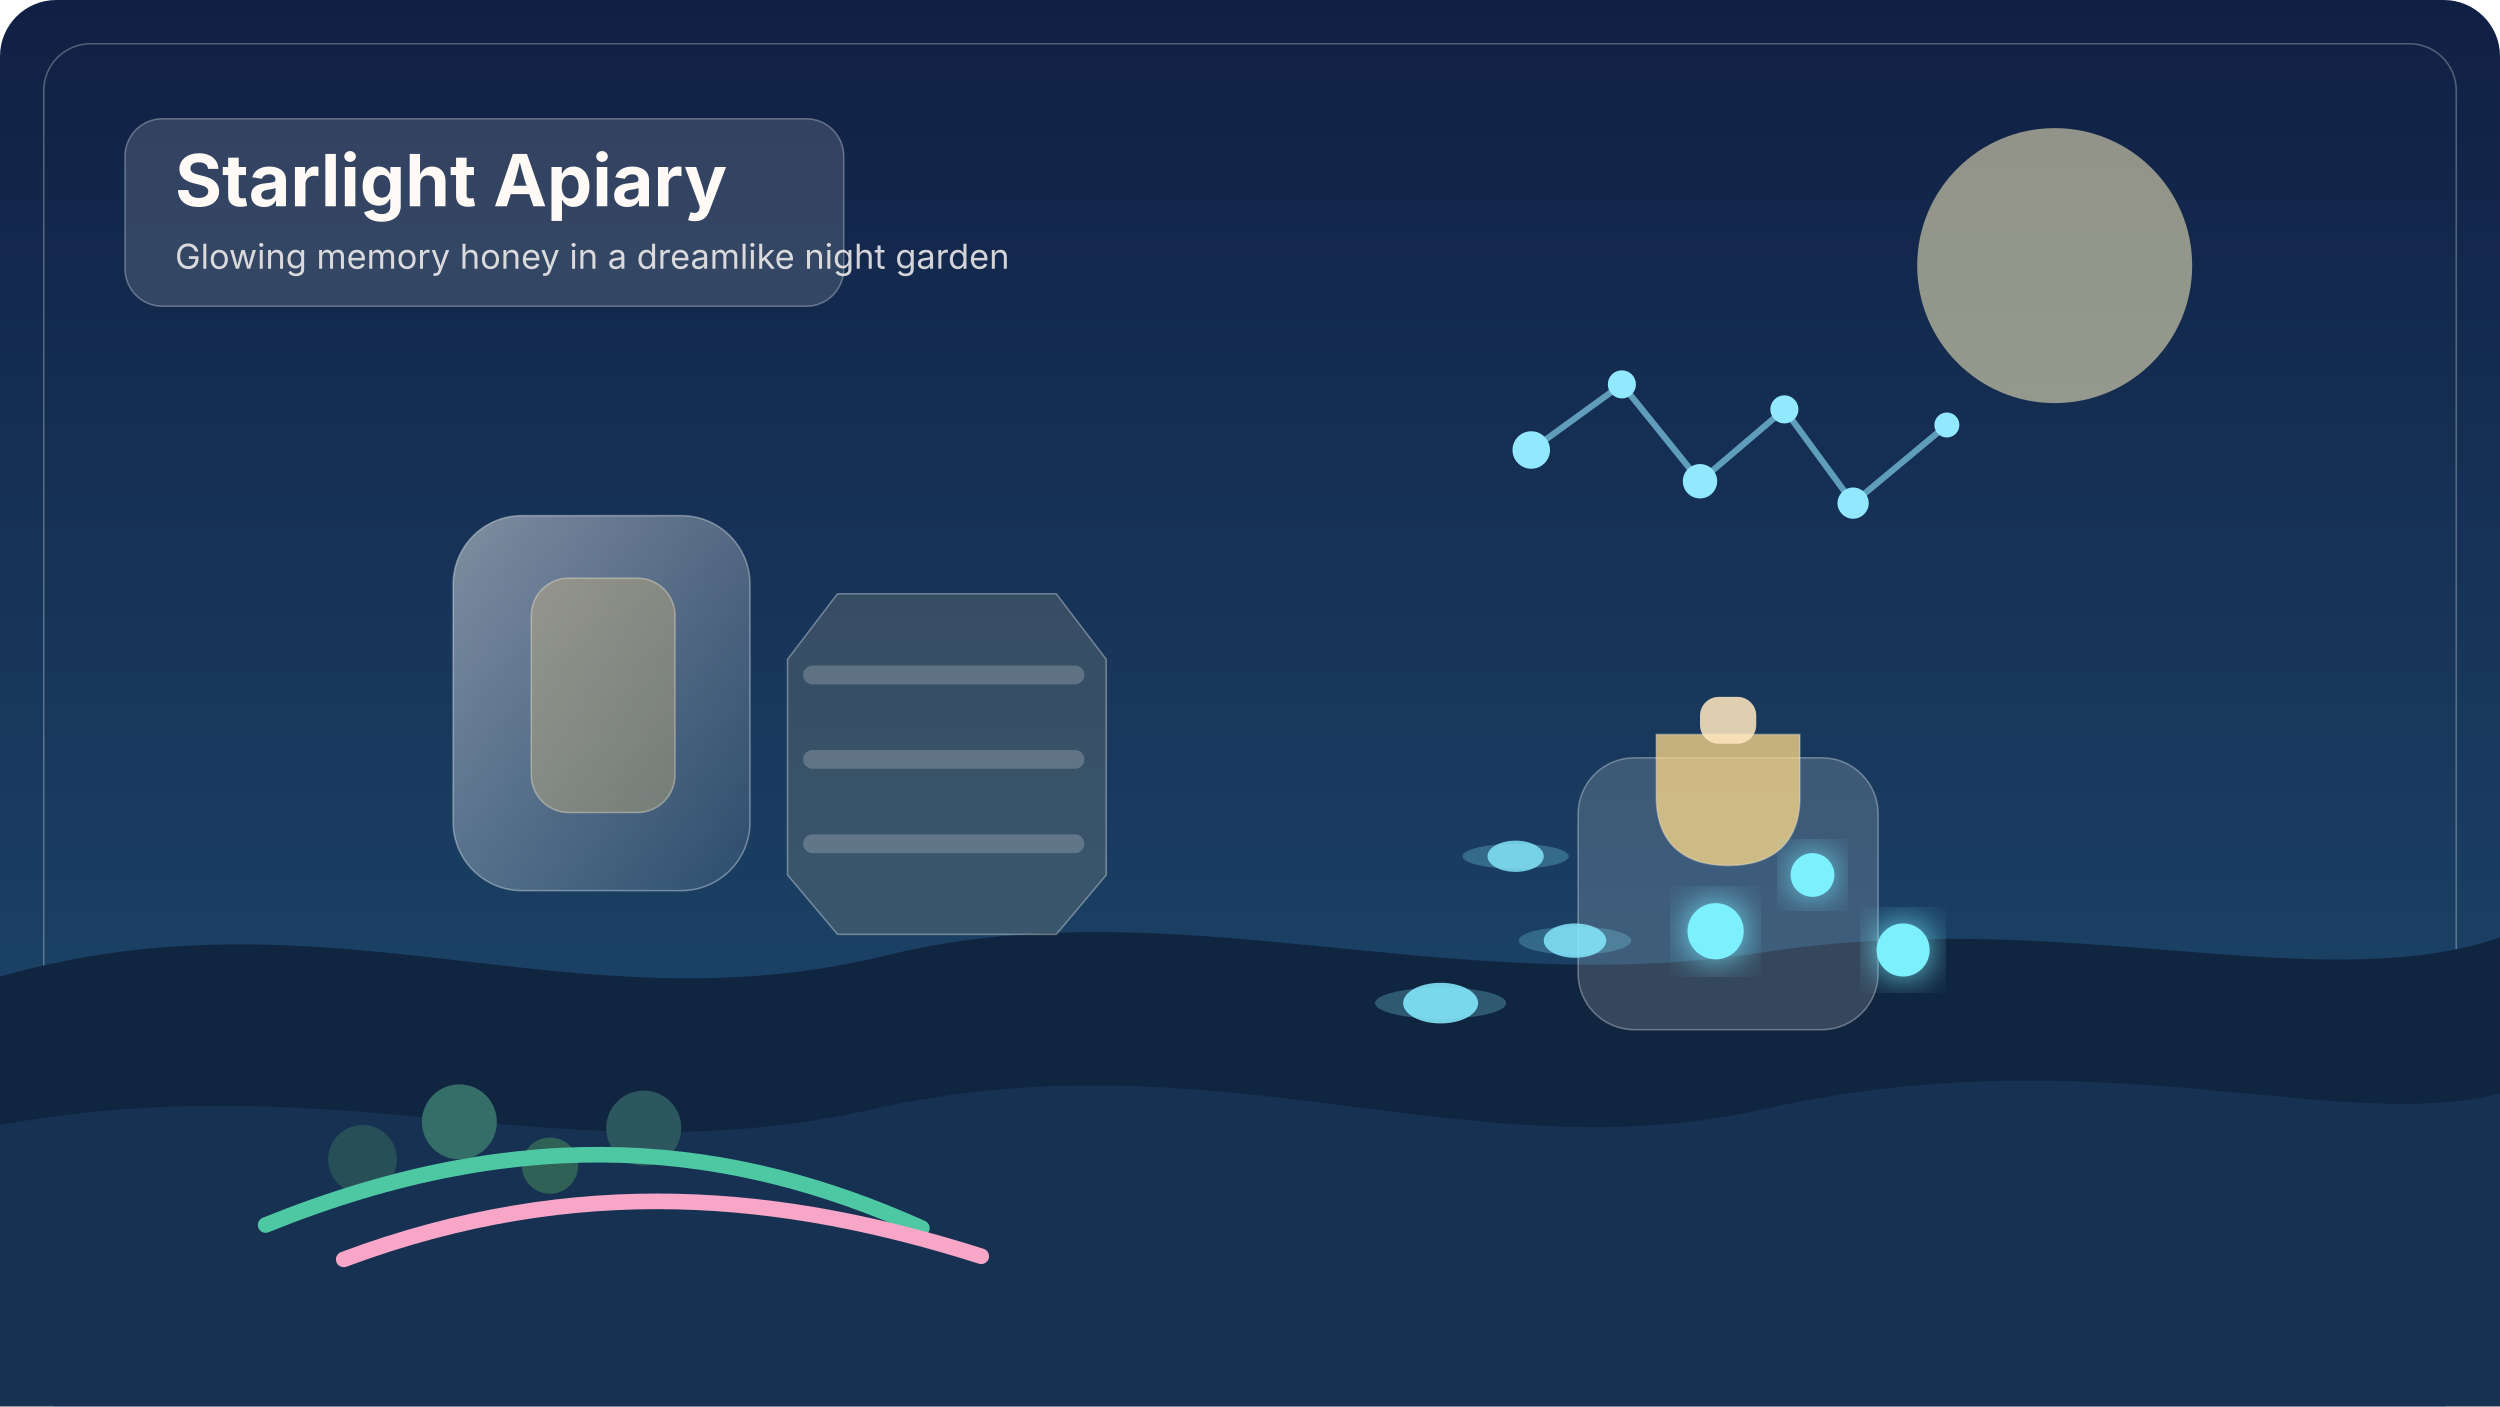
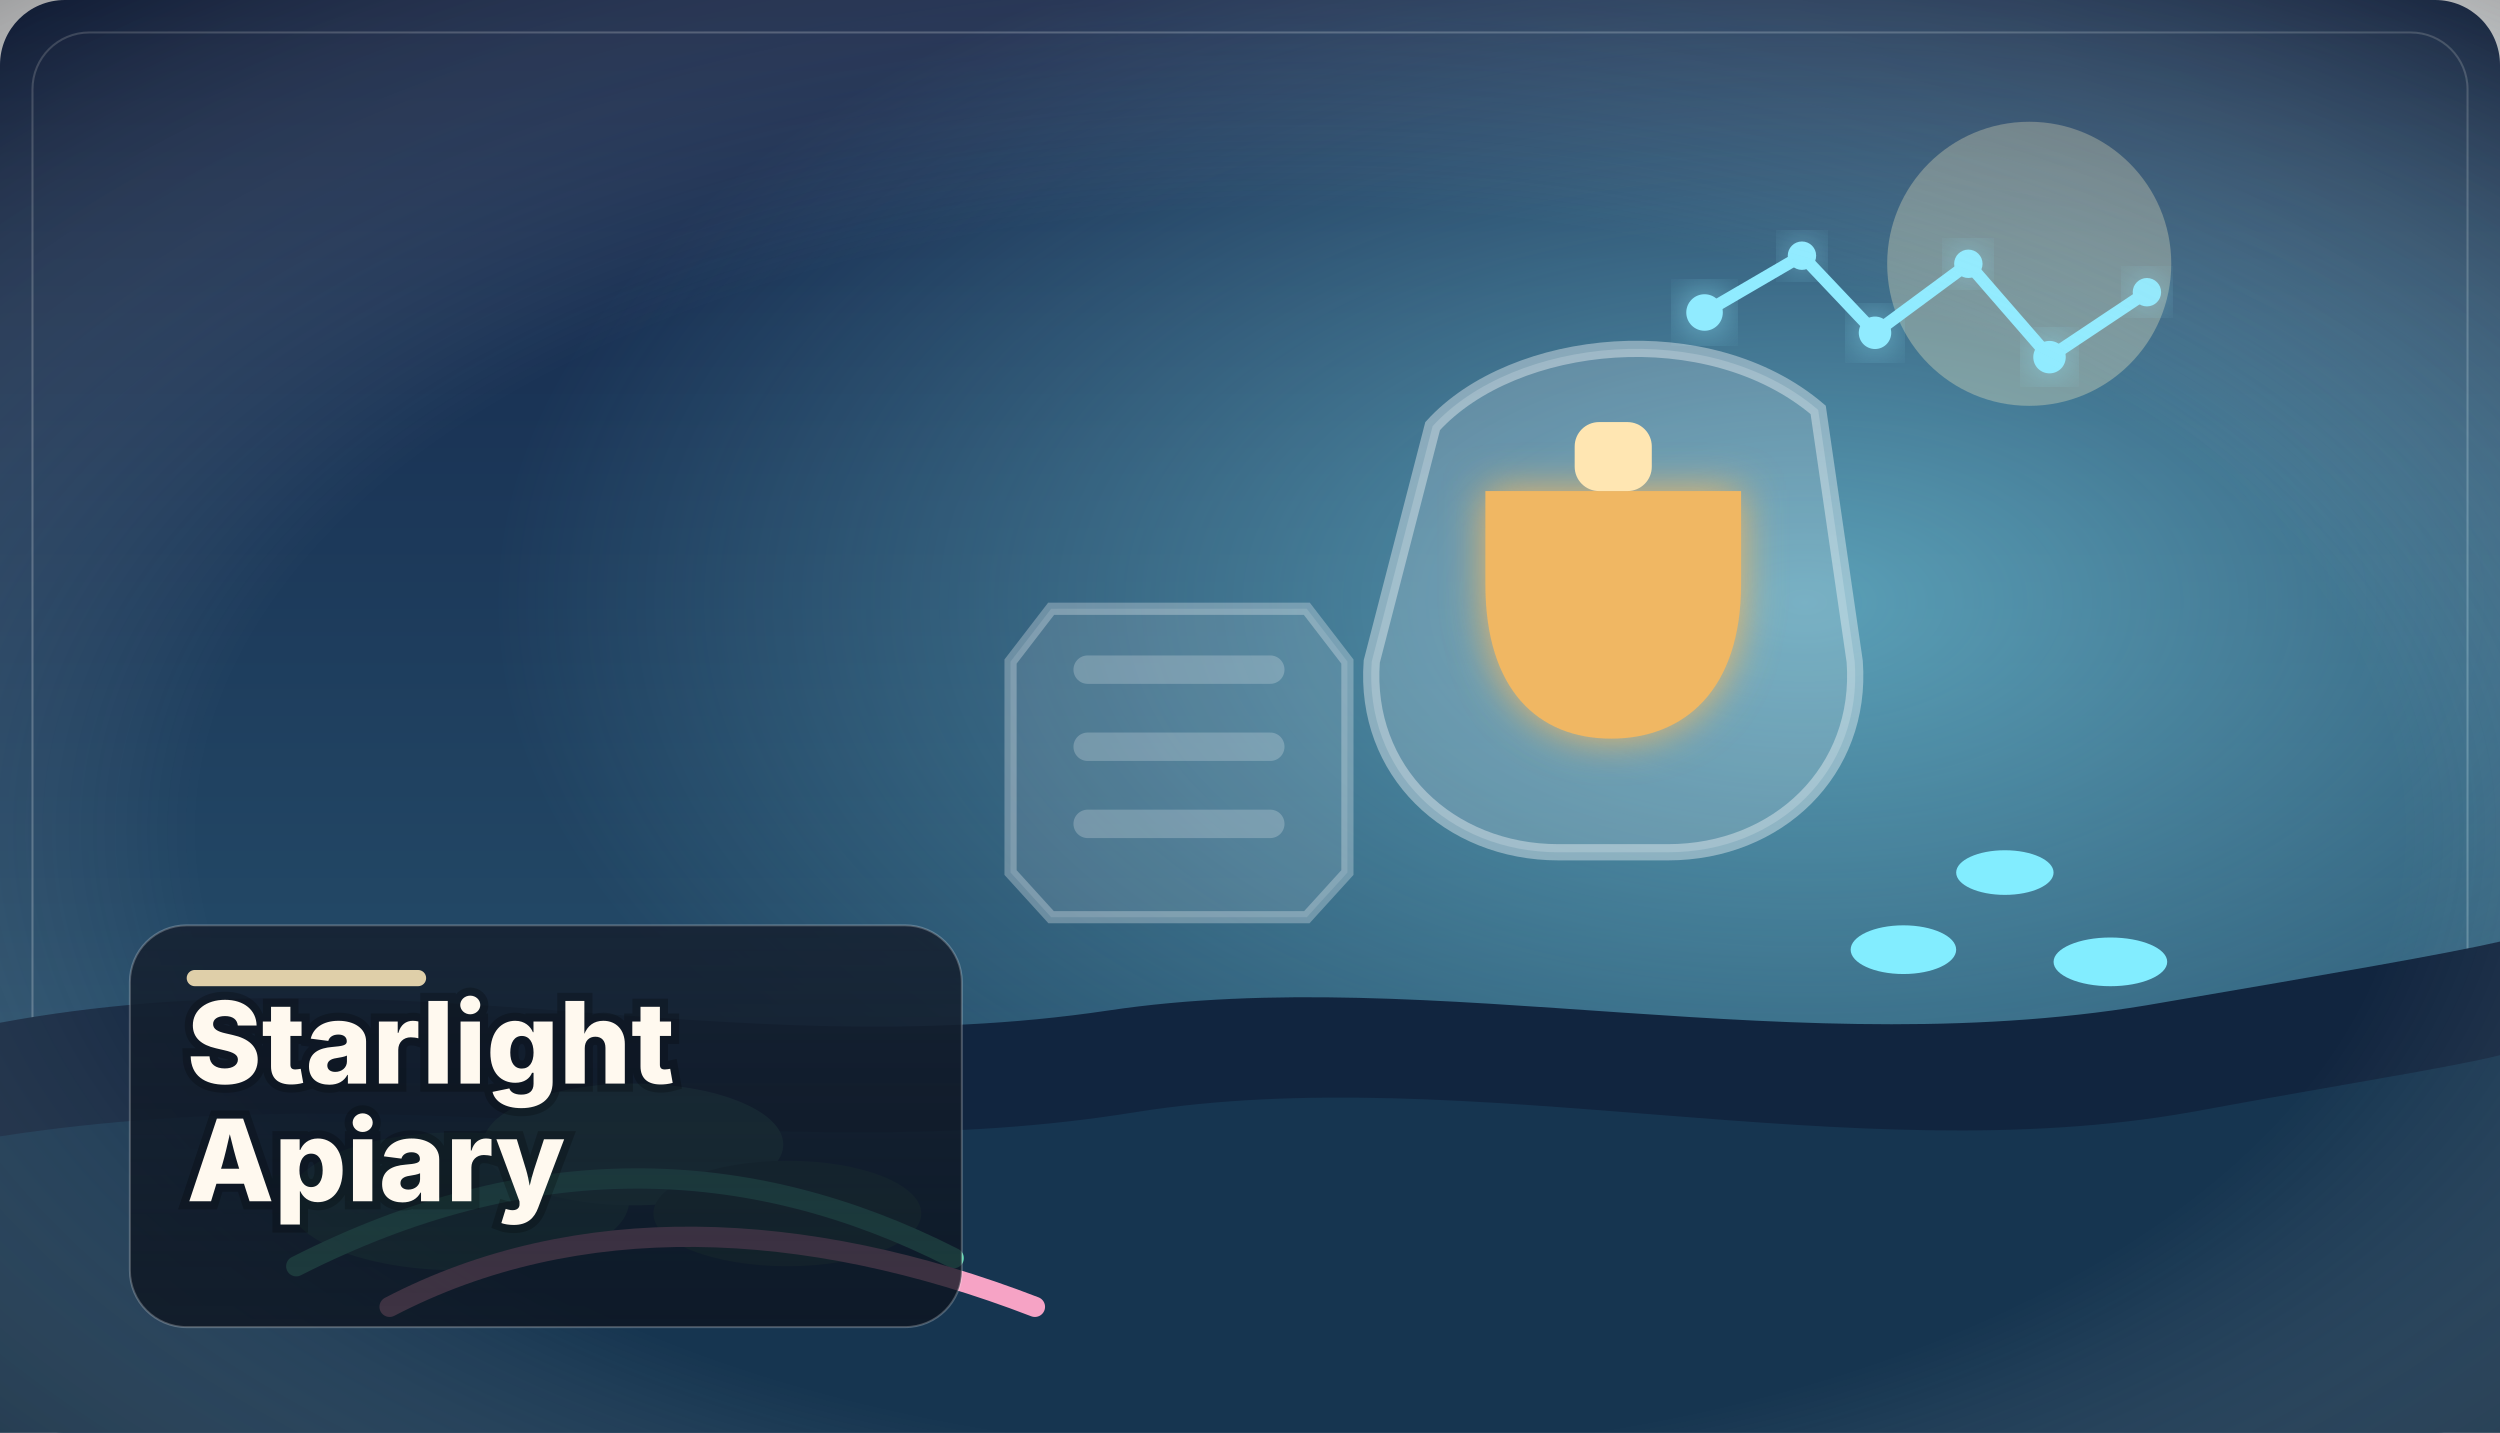
- <svg xmlns="http://www.w3.org/2000/svg" viewBox="0 0 1600 900" role="img" aria-labelledby="title desc">
+ <svg xmlns="http://www.w3.org/2000/svg" viewBox="0 0 1232 706" role="img" aria-labelledby="title desc">
  <defs>
    <linearGradient id="bg" x1="0" y1="0" x2="0" y2="1">
-       <stop offset="0%" stop-color="#102044" />
-       <stop offset="100%" stop-color="#1f4f73" />
+       <stop offset="0%" stop-color="#14254a" />
+       <stop offset="100%" stop-color="#2a5a74" />
    </linearGradient>
-     <linearGradient id="sunbeam" x1="0" y1="0" x2="1" y2="1">
-       <stop offset="0%" stop-color="rgba(255,255,255,0.65)" />
-       <stop offset="100%" stop-color="rgba(255,255,255,0)" />
+     <radialGradient id="bloom" cx="72%" cy="42%" r="52%">
+       <stop offset="0%" stop-color="#8befff" stop-opacity="0.56" />
+       <stop offset="100%" stop-color="#8befff" stop-opacity="0" />
+     </radialGradient>
+     <linearGradient id="panel" x1="0" y1="0" x2="0" y2="1">
+       <stop offset="0%" stop-color="#162232" stop-opacity="0.9" />
+       <stop offset="100%" stop-color="#0b121d" stop-opacity="0.78" />
    </linearGradient>
-     <linearGradient id="glass" x1="0" y1="0" x2="1" y2="1">
-       <stop offset="0%" stop-color="rgba(255,255,255,0.45)" />
-       <stop offset="100%" stop-color="rgba(255,255,255,0.08)" />
-     </linearGradient>
-     <linearGradient id="warm" x1="0" y1="0" x2="1" y2="0">
-       <stop offset="0%" stop-color="#ffd7ac" />
-       <stop offset="100%" stop-color="#ff9e64" />
-     </linearGradient>
-     <filter id="softGlow" x="-30%" y="-30%" width="160%" height="160%">
-       <feGaussianBlur stdDeviation="12" result="blur" />
+     <radialGradient id="fog" cx="52%" cy="58%" r="78%">
+       <stop offset="56%" stop-color="#ffffff" stop-opacity="0" />
+       <stop offset="100%" stop-color="#05070a" stop-opacity="0.38" />
+     </radialGradient>
+     <filter id="shadow" x="-40%" y="-40%" width="180%" height="180%">
+       <feDropShadow dx="0" dy="14" stdDeviation="18" flood-color="#04101b" flood-opacity="0.35" />
+     </filter>
+     <filter id="glow" x="-40%" y="-40%" width="180%" height="180%">
+       <feGaussianBlur stdDeviation="10" result="blur" />
      <feMerge>
        <feMergeNode in="blur" />
        <feMergeNode in="SourceGraphic" />
      </feMerge>
    </filter>
  </defs>
-   <rect width="1600" height="900" rx="36" fill="url(#bg)" />
-   <rect x="28" y="28" width="1544" height="844" rx="30" fill="none" stroke="rgba(255,255,255,0.28)" />
-   <rect x="80" y="76" width="460" height="120" rx="24" fill="rgba(255,251,247,0.14)" stroke="rgba(255,255,255,0.3)" />
-   <text x="112" y="132" font-family="Inter, Arial, sans-serif" font-size="46" font-weight="700" fill="#fffaf6">Starlight Apiary</text>
-   <text x="112" y="172" font-family="Inter, Arial, sans-serif" font-size="22" fill="rgba(255,250,246,0.82)">Glowing memory honey in a dreamlike night garden</text>
-   <circle cx="1315" cy="170" r="88" fill="#f8ecbc" opacity="0.56" />
-   <path d="M0 625 C212 565 365 660 565 612 C748 566 925 640 1125 610 C1320 579 1482 640 1600 600 V900 H0 Z" fill="#10253f" />
-   <path d="M0 720 C220 680 362 754 558 710 C780 660 940 752 1128 710 C1340 662 1495 726 1600 700 V900 H0 Z" fill="#163151" />
-   <circle cx="980" cy="288" r="12" fill="#92e8ff" />
-   <circle cx="1038" cy="246" r="9" fill="#92e8ff" />
-   <circle cx="1088" cy="308" r="11" fill="#92e8ff" />
-   <circle cx="1142" cy="262" r="9" fill="#92e8ff" />
-   <circle cx="1186" cy="322" r="10" fill="#92e8ff" />
-   <circle cx="1246" cy="272" r="8" fill="#92e8ff" />
-   <path d="M980 288 L1038 246 L1088 308 L1142 262 L1186 322 L1246 272" fill="none" stroke="rgba(146,232,255,0.6)" stroke-width="4" />
-   <rect x="290" y="330" width="190" height="240" rx="44" fill="url(#glass)" stroke="rgba(255,255,255,0.35)" />
-   <rect x="340" y="370" width="92" height="150" rx="24" fill="rgba(255,210,124,0.28)" stroke="rgba(255,243,214,0.36)" />
-   <path d="M536 380 h140 l32 42 v138 l-32 38 h-140 l-32 -38 v-138 z" fill="rgba(255,228,168,0.14)" stroke="rgba(255,255,255,0.34)" />
-   <path d="M520 432 h168" stroke="rgba(255,255,255,0.2)" stroke-width="12" stroke-linecap="round" />
-   <path d="M520 486 h168" stroke="rgba(255,255,255,0.2)" stroke-width="12" stroke-linecap="round" />
-   <path d="M520 540 h168" stroke="rgba(255,255,255,0.2)" stroke-width="12" stroke-linecap="round" />
-   <rect x="1010" y="485" width="192" height="174" rx="36" fill="rgba(255,255,255,0.16)" stroke="rgba(255,255,255,0.32)" />
-   <path d="M1060 470 h92 v40 c0 30 -18 44 -46 44 c-28 0 -46 -14 -46 -44 z" fill="rgba(255,217,136,0.75)" stroke="rgba(255,255,255,0.28)" />
-   <rect x="1088" y="446" width="36" height="30" rx="12" fill="rgba(255,231,190,0.86)" />
-   <circle cx="1098" cy="596" r="18" fill="#7cf0ff" filter="url(#softGlow)" />
-   <circle cx="1160" cy="560" r="14" fill="#7cf0ff" filter="url(#softGlow)" />
-   <circle cx="1218" cy="608" r="17" fill="#7cf0ff" filter="url(#softGlow)" />
-   <ellipse cx="922" cy="642" rx="24" ry="13" fill="#87ecff" opacity="0.86" />
-   <ellipse cx="922" cy="642" rx="42" ry="10" fill="#87ecff" opacity="0.26" />
-   <ellipse cx="1008" cy="602" rx="20" ry="11" fill="#87ecff" opacity="0.82" />
-   <ellipse cx="1008" cy="602" rx="36" ry="9" fill="#87ecff" opacity="0.24" />
-   <ellipse cx="970" cy="548" rx="18" ry="10" fill="#87ecff" opacity="0.8" />
-   <ellipse cx="970" cy="548" rx="34" ry="8" fill="#87ecff" opacity="0.26" />
-   <circle cx="232" cy="742" r="22" fill="#274f57" />
-   <circle cx="294" cy="718" r="24" fill="#356d68" />
-   <circle cx="352" cy="746" r="18" fill="#2f6156" />
-   <circle cx="412" cy="722" r="24" fill="#2d575e" />
-   <path d="M170 784 C338 716 470 732 590 786" stroke="#4ec8a3" stroke-width="10" fill="none" stroke-linecap="round" />
-   <path d="M220 806 C370 750 502 764 628 804" stroke="#f8a6c7" stroke-width="10" fill="none" stroke-linecap="round" />
+   <rect width="1232" height="706" rx="32" fill="url(#bg)" />
+   <rect x="16" y="16" width="1200" height="674" rx="28" fill="none" stroke="rgba(255,255,255,0.24)" />
+   <rect width="1232" height="706" fill="url(#bloom)" />
+   <circle cx="1000" cy="130" r="70" fill="#f8efc3" opacity="0.32" />
+   <path d="M0 504 C194 468 358 526 546 498 C706 474 888 526 1066 494 C1148 480 1206 470 1232 464 V706 H0 Z" fill="#11253f" />
+   <path d="M0 560 C208 528 376 578 560 548 C724 522 912 578 1080 548 C1156 534 1208 526 1232 520 V706 H0 Z" fill="#163550" />
+   <path d="M840 154 L888 126 L924 164 L970 130 L1010 176 L1058 144" fill="none" stroke="#90ebff" stroke-width="6" stroke-linecap="round" />
+   <circle cx="840" cy="154" r="9" fill="#90ebff" filter="url(#glow)" />
+   <circle cx="888" cy="126" r="7" fill="#90ebff" filter="url(#glow)" />
+   <circle cx="924" cy="164" r="8" fill="#90ebff" filter="url(#glow)" />
+   <circle cx="970" cy="130" r="7" fill="#90ebff" filter="url(#glow)" />
+   <circle cx="1010" cy="176" r="8" fill="#90ebff" filter="url(#glow)" />
+   <circle cx="1058" cy="144" r="7" fill="#90ebff" filter="url(#glow)" />
+   <path d="M706 210 C746 166 842 156 896 202 L914 326 C918 380 876 420 822 420 H768 C714 420 672 380 676 326 Z" fill="rgba(255,255,255,0.18)" stroke="rgba(255,255,255,0.38)" stroke-width="8" />
+   <path d="M732 242 h126 v46 c0 52 -28 76 -64 76 c-36 0 -62 -24 -62 -76 z" fill="#f0b764" filter="url(#glow)" />
+   <rect x="776" y="208" width="38" height="34" rx="12" fill="#ffe6b2" />
+   <path d="M518 300 h126 l20 26 v104 l-20 22 h-126 l-20 -22 v-104 z" fill="rgba(255,255,255,0.12)" stroke="rgba(255,255,255,0.28)" stroke-width="6" />
+   <path d="M536 330 h90 M536 368 h90 M536 406 h90" stroke="rgba(255,255,255,0.22)" stroke-width="14" stroke-linecap="round" />
+   <ellipse cx="938" cy="468" rx="26" ry="12" fill="#82edff" />
+   <ellipse cx="988" cy="430" rx="24" ry="11" fill="#82edff" />
+   <ellipse cx="1040" cy="474" rx="28" ry="12" fill="#82edff" />
+   <ellipse cx="226" cy="592" rx="84" ry="34" fill="#2b615d" />
+   <ellipse cx="312" cy="564" rx="74" ry="30" fill="#366d66" />
+   <ellipse cx="388" cy="598" rx="66" ry="26" fill="#2b5753" />
+   <path d="M146 624 C260 566 368 568 470 620" fill="none" stroke="#53cda7" stroke-width="10" stroke-linecap="round" />
+   <path d="M192 644 C284 596 396 600 510 644" fill="none" stroke="#f6a3c5" stroke-width="10" stroke-linecap="round" />
+   <rect width="1232" height="706" fill="url(#fog)" />
+   <rect x="64" y="456" width="410" height="198" rx="28" fill="url(#panel)" stroke="rgba(255,255,255,0.24)" />
+   <rect x="92" y="478" width="118" height="8" rx="4" fill="rgba(255,234,188,0.86)" />
+   <text x="92" y="534" font-family="Inter, Arial, sans-serif" font-size="56" font-weight="800" fill="#fff9ef" paint-order="stroke" stroke="rgba(0,0,0,0.22)" stroke-width="8">Starlight</text>
+   <text x="92" y="592" font-family="Inter, Arial, sans-serif" font-size="56" font-weight="800" fill="#fff9ef" paint-order="stroke" stroke="rgba(0,0,0,0.22)" stroke-width="8">Apiary</text>
</svg>
